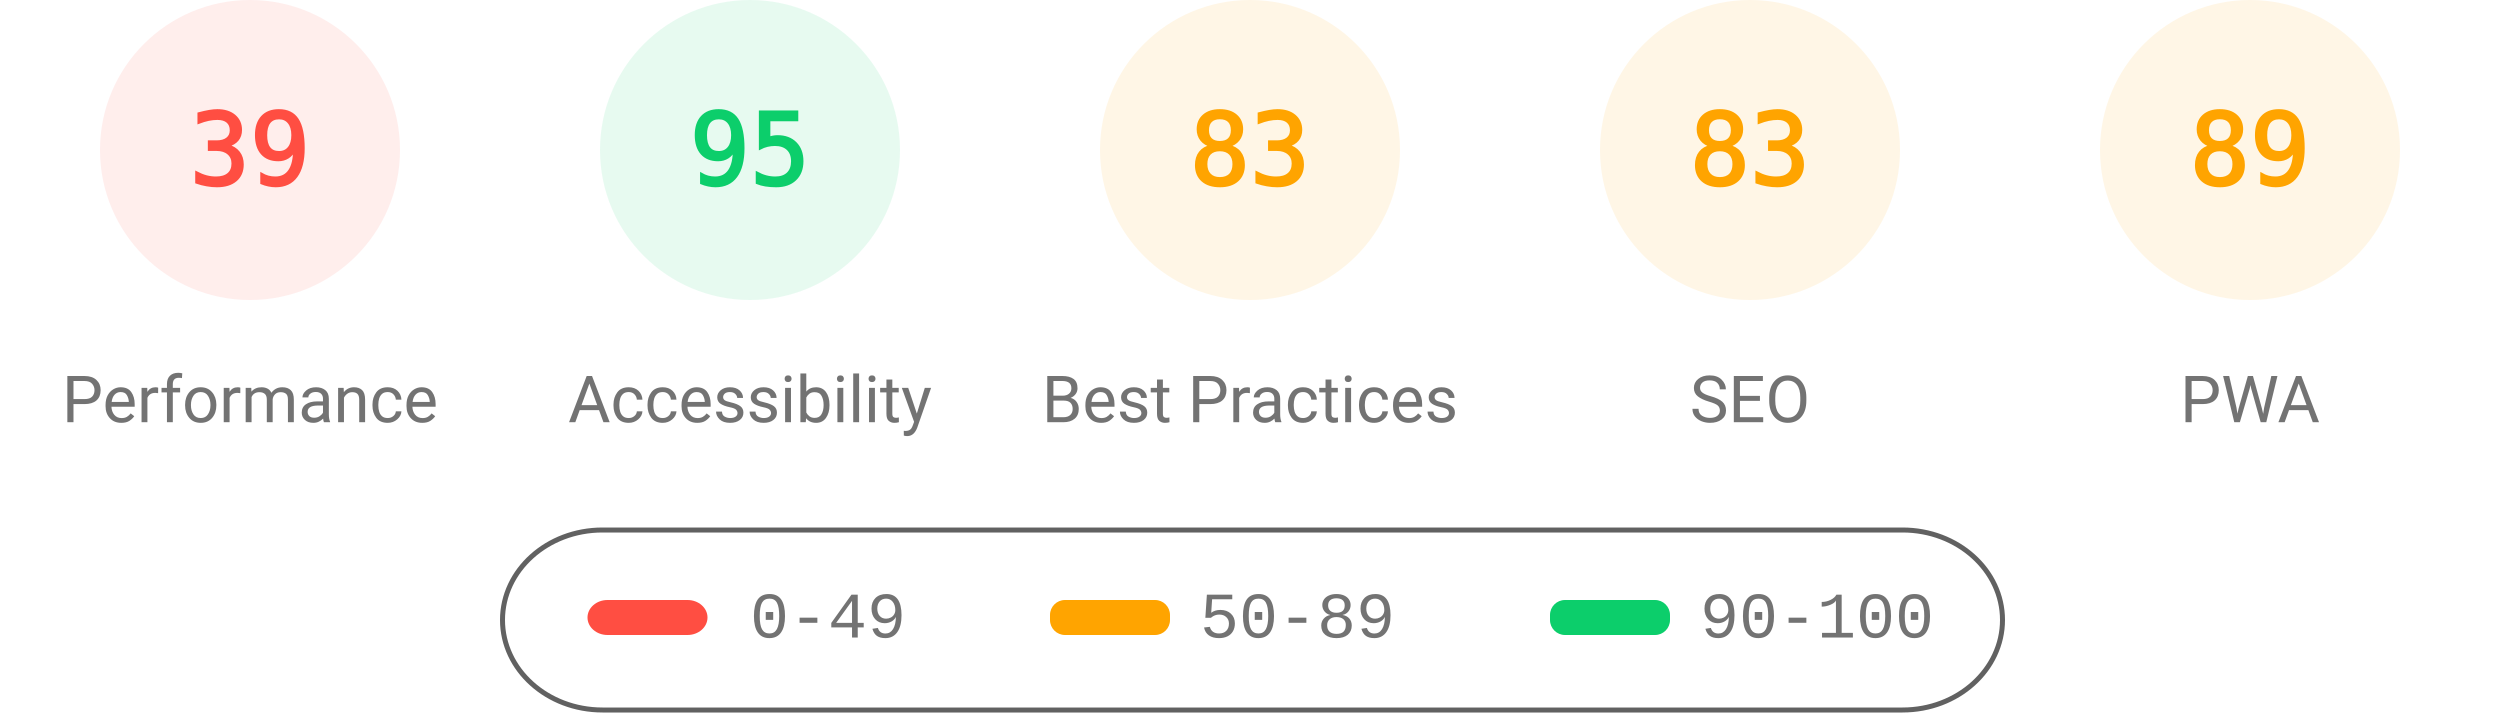
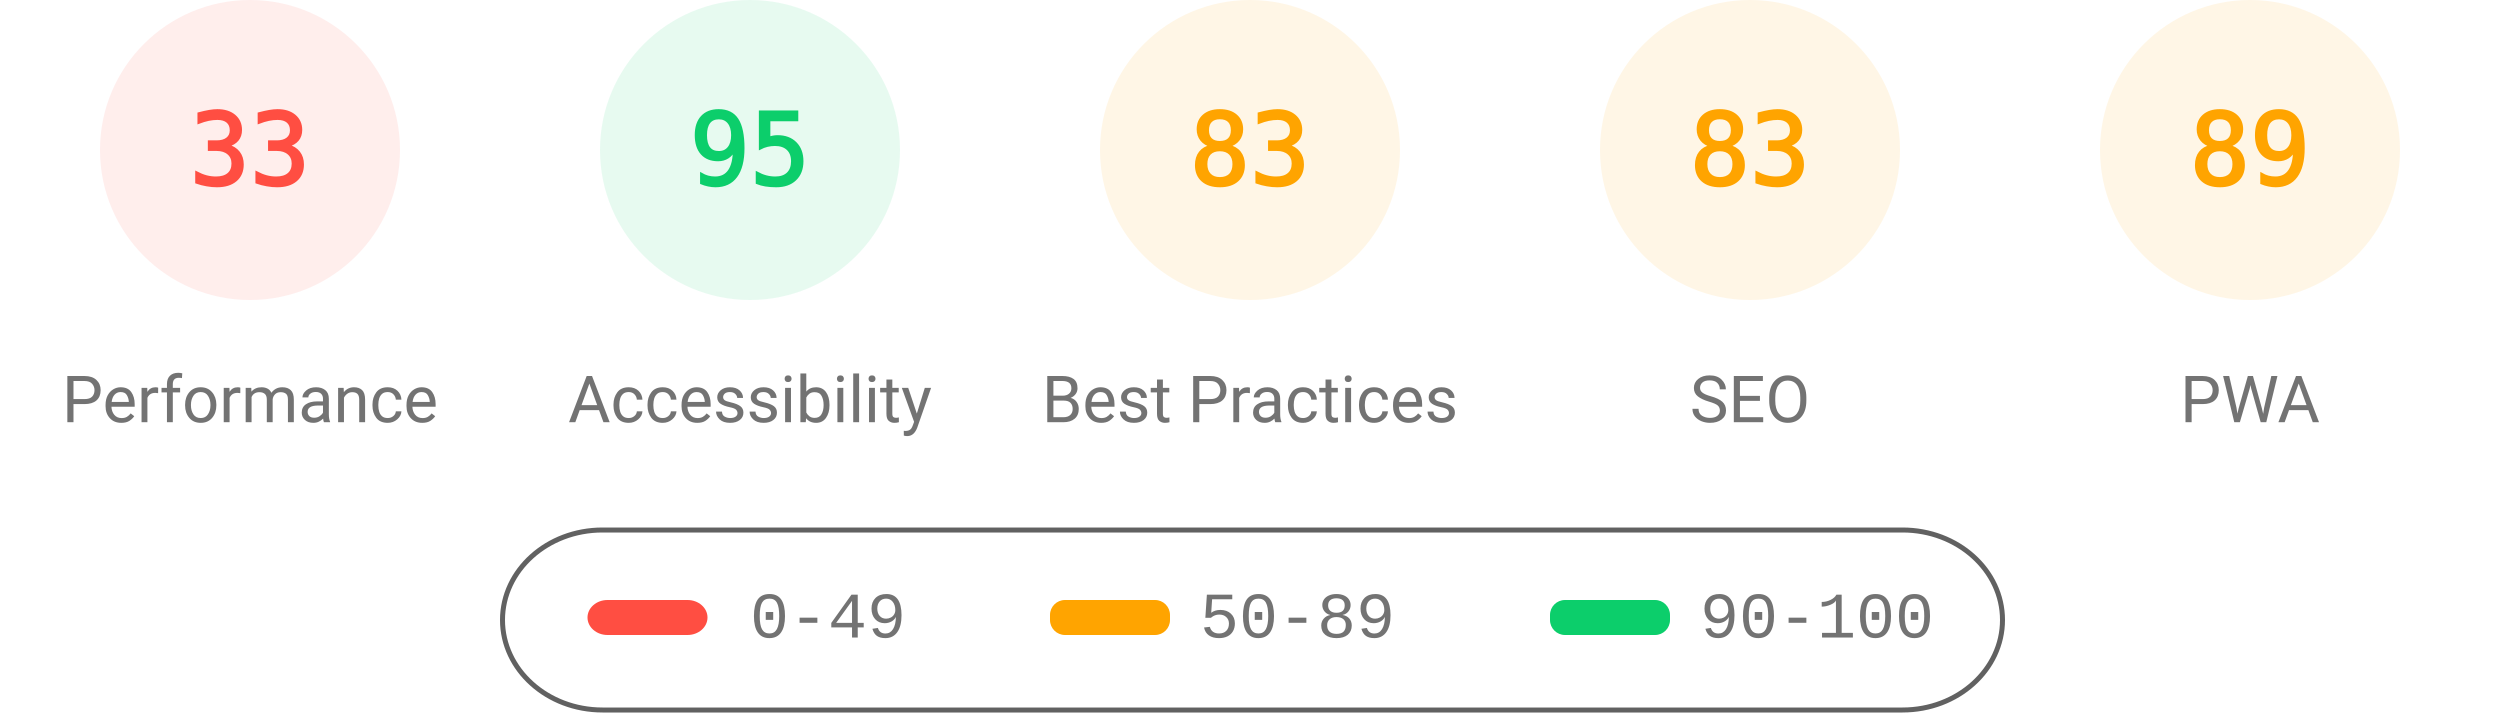
<svg xmlns="http://www.w3.org/2000/svg" fill="none" width="1000" height="285">
  <style>.gauge-base{opacity:.1}.gauge-arc{fill:none;animation-delay:250ms;stroke-linecap:round;transform:rotate(-90deg);transform-origin:100px 60px;animation:load-gauge 1s ease forwards}.guage-text{font-size:40px;font-family:monospace;text-align:center}.guage-red{color:#ff4e42;fill:#ff4e42;stroke:#ff4e42}.guage-orange{color:#ffa400;fill:#ffa400;stroke:#ffa400}.guage-green{color:#0cce6b;fill:#0cce6b;stroke:#0cce6b}.guage-undefined{color:#5c5c5c;fill:#5c5c5c;stroke:#5c5c5c}.guage-title{color:#737373;fill:#737373;stroke:none;font-size:26px;line-height:26px;font-family:Roboto,Halvetica,Arial,sans-serif}@keyframes load-gauge{from{stroke-dasharray:0 352.858}}</style>
  <svg class="guage-div guage-perf guage-red" viewBox="0 0 200 200" width="200" height="200">
    <circle class="gauge-base" r="56" cx="100" cy="60" stroke-width="8" />
-     <circle class="gauge-arc guage-arc-1" r="56" cx="100" cy="60" stroke-width="8" style="stroke-dasharray:137.225,351.858" />
-     <text class="guage-text" x="100" y="60" alignment-baseline="central" dominant-baseline="central" text-anchor="middle">39</text>
+     <circle class="gauge-arc guage-arc-1" r="56" cx="100" cy="60" stroke-width="8" style="stroke-dasharray:116.113,351.858" />
+     <text class="guage-text" x="100" y="60" alignment-baseline="central" dominant-baseline="central" text-anchor="middle">33</text>
    <text class="guage-title" x="100" y="160" alignment-baseline="central" dominant-baseline="central" text-anchor="middle">Performance</text>
  </svg>
  <svg class="guage-div guage-acc guage-green" viewBox="0 0 200 200" width="200" height="200" x="200">
    <circle class="gauge-base" r="56" cx="100" cy="60" stroke-width="8" />
    <circle class="gauge-arc guage-arc-2" r="56" cx="100" cy="60" stroke-width="8" style="stroke-dasharray:334.265,351.858" />
    <text class="guage-text" x="100" y="60" alignment-baseline="central" dominant-baseline="central" text-anchor="middle">95</text>
    <text class="guage-title" x="100" y="160" alignment-baseline="central" dominant-baseline="central" text-anchor="middle">Accessibility</text>
  </svg>
  <svg class="guage-div guage-best guage-orange" viewBox="0 0 200 200" width="200" height="200" x="400">
    <circle class="gauge-base" r="56" cx="100" cy="60" stroke-width="8" />
    <circle class="gauge-arc guage-arc-3" r="56" cx="100" cy="60" stroke-width="8" style="stroke-dasharray:292.042,351.858" />
    <text class="guage-text" x="100" y="60" alignment-baseline="central" dominant-baseline="central" text-anchor="middle">83</text>
    <text class="guage-title" x="100" y="160" alignment-baseline="central" dominant-baseline="central" text-anchor="middle">Best Practices</text>
  </svg>
  <svg class="guage-div guage-seo guage-orange" viewBox="0 0 200 200" width="200" height="200" x="600">
    <circle class="gauge-base" r="56" cx="100" cy="60" stroke-width="8" />
    <circle class="gauge-arc guage-arc-4" r="56" cx="100" cy="60" stroke-width="8" style="stroke-dasharray:292.042,351.858" />
    <text class="guage-text" x="100" y="60" alignment-baseline="central" dominant-baseline="central" text-anchor="middle">83</text>
    <text class="guage-title" x="100" y="160" alignment-baseline="central" dominant-baseline="central" text-anchor="middle">SEO</text>
  </svg>
  <svg class="guage-div guage-pwa guage-orange" viewBox="0 0 200 200" width="200" height="200" x="800">
    <circle class="gauge-base" r="56" cx="100" cy="60" stroke-width="8" />
    <circle class="gauge-arc guage-arc-4" r="56" cx="100" cy="60" stroke-width="8" style="stroke-dasharray:313.154,351.858" />
    <text class="guage-text" x="100" y="60" alignment-baseline="central" dominant-baseline="central" text-anchor="middle">89</text>
    <text class="guage-title" x="100" y="160" alignment-baseline="central" dominant-baseline="central" text-anchor="middle">PWA</text>
  </svg>
  <svg width="604" height="76" x="200" y="210">
    <path fill="none" id="canvas_background" d="M-1-1h604v80H-1z" />
    <rect fill-opacity="0" stroke="#616161" stroke-width="2" rx="40" id="svg_2" height="72" width="600" y="2" x="1" fill="#000" />
    <rect stroke="#000" rx="8" id="svg_3" height="14" width="48" y="30" x="35" stroke-opacity="null" stroke-width="0" fill="#ff4e42" />
    <rect stroke="#000" rx="6" id="svg_4" height="14" width="48" y="30" x="220" stroke-opacity="null" stroke-width="0" fill="#ffa400" />
    <rect stroke="#000" rx="6" id="svg_5" height="14" width="48" y="30" x="420" stroke-opacity="null" stroke-width="0" fill="#0cce6b" />
    <text xml:space="preserve" text-anchor="start" font-family="'Courier New', Courier, monospace" font-size="26" id="svg_6" y="45" x="100" stroke-opacity="null" stroke-width="0" stroke="#000" fill="#737373">0-49</text>
    <text xml:space="preserve" text-anchor="start" font-family="'Courier New', Courier, monospace" font-size="26" id="svg_7" y="45" x="280" stroke-opacity="null" stroke-width="0" stroke="#000" fill="#737373">50-89</text>
    <text xml:space="preserve" text-anchor="start" font-family="'Courier New', Courier, monospace" font-size="26" id="svg_8" y="45" x="480" stroke-opacity="null" stroke-width="0" stroke="#000" fill="#737373">90-100</text>
  </svg>
</svg>
